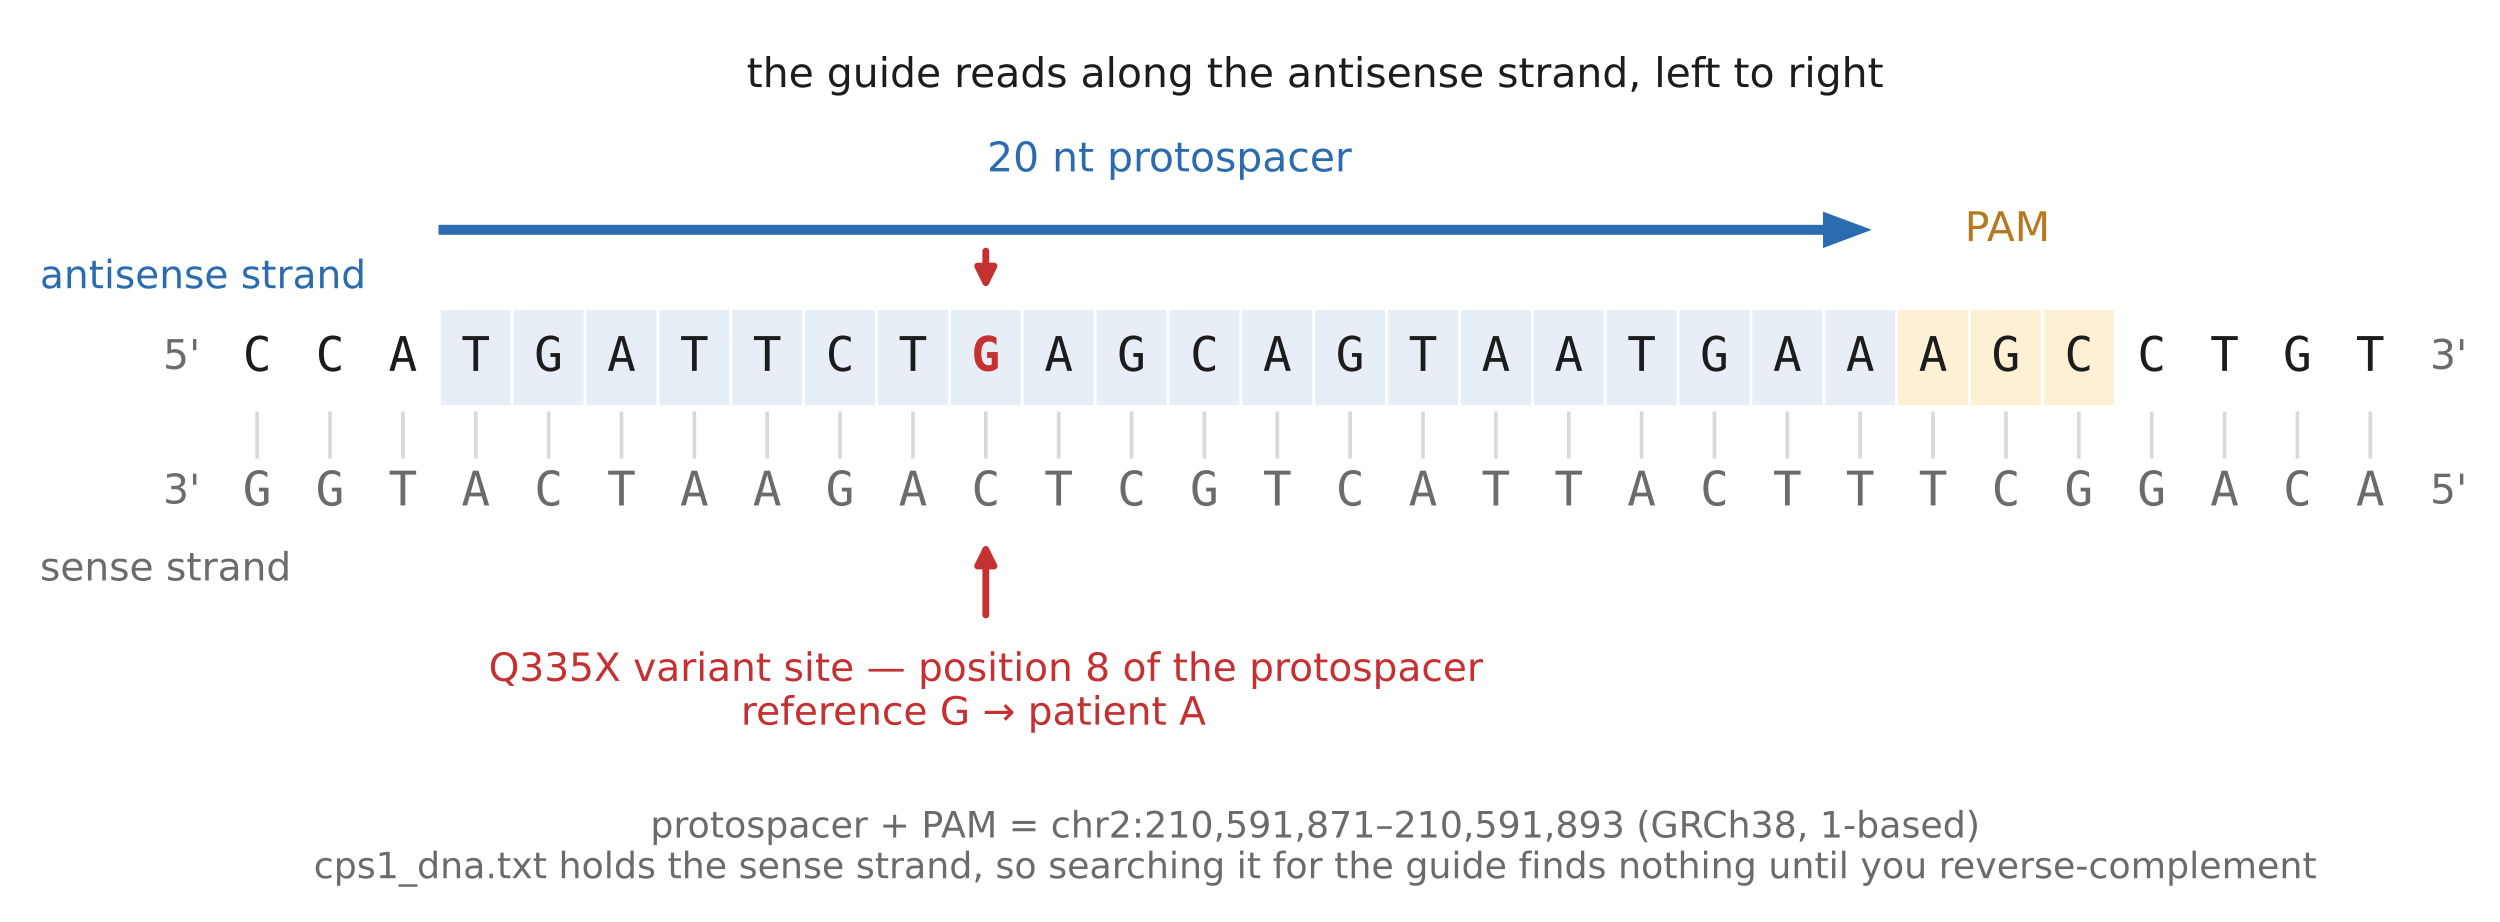
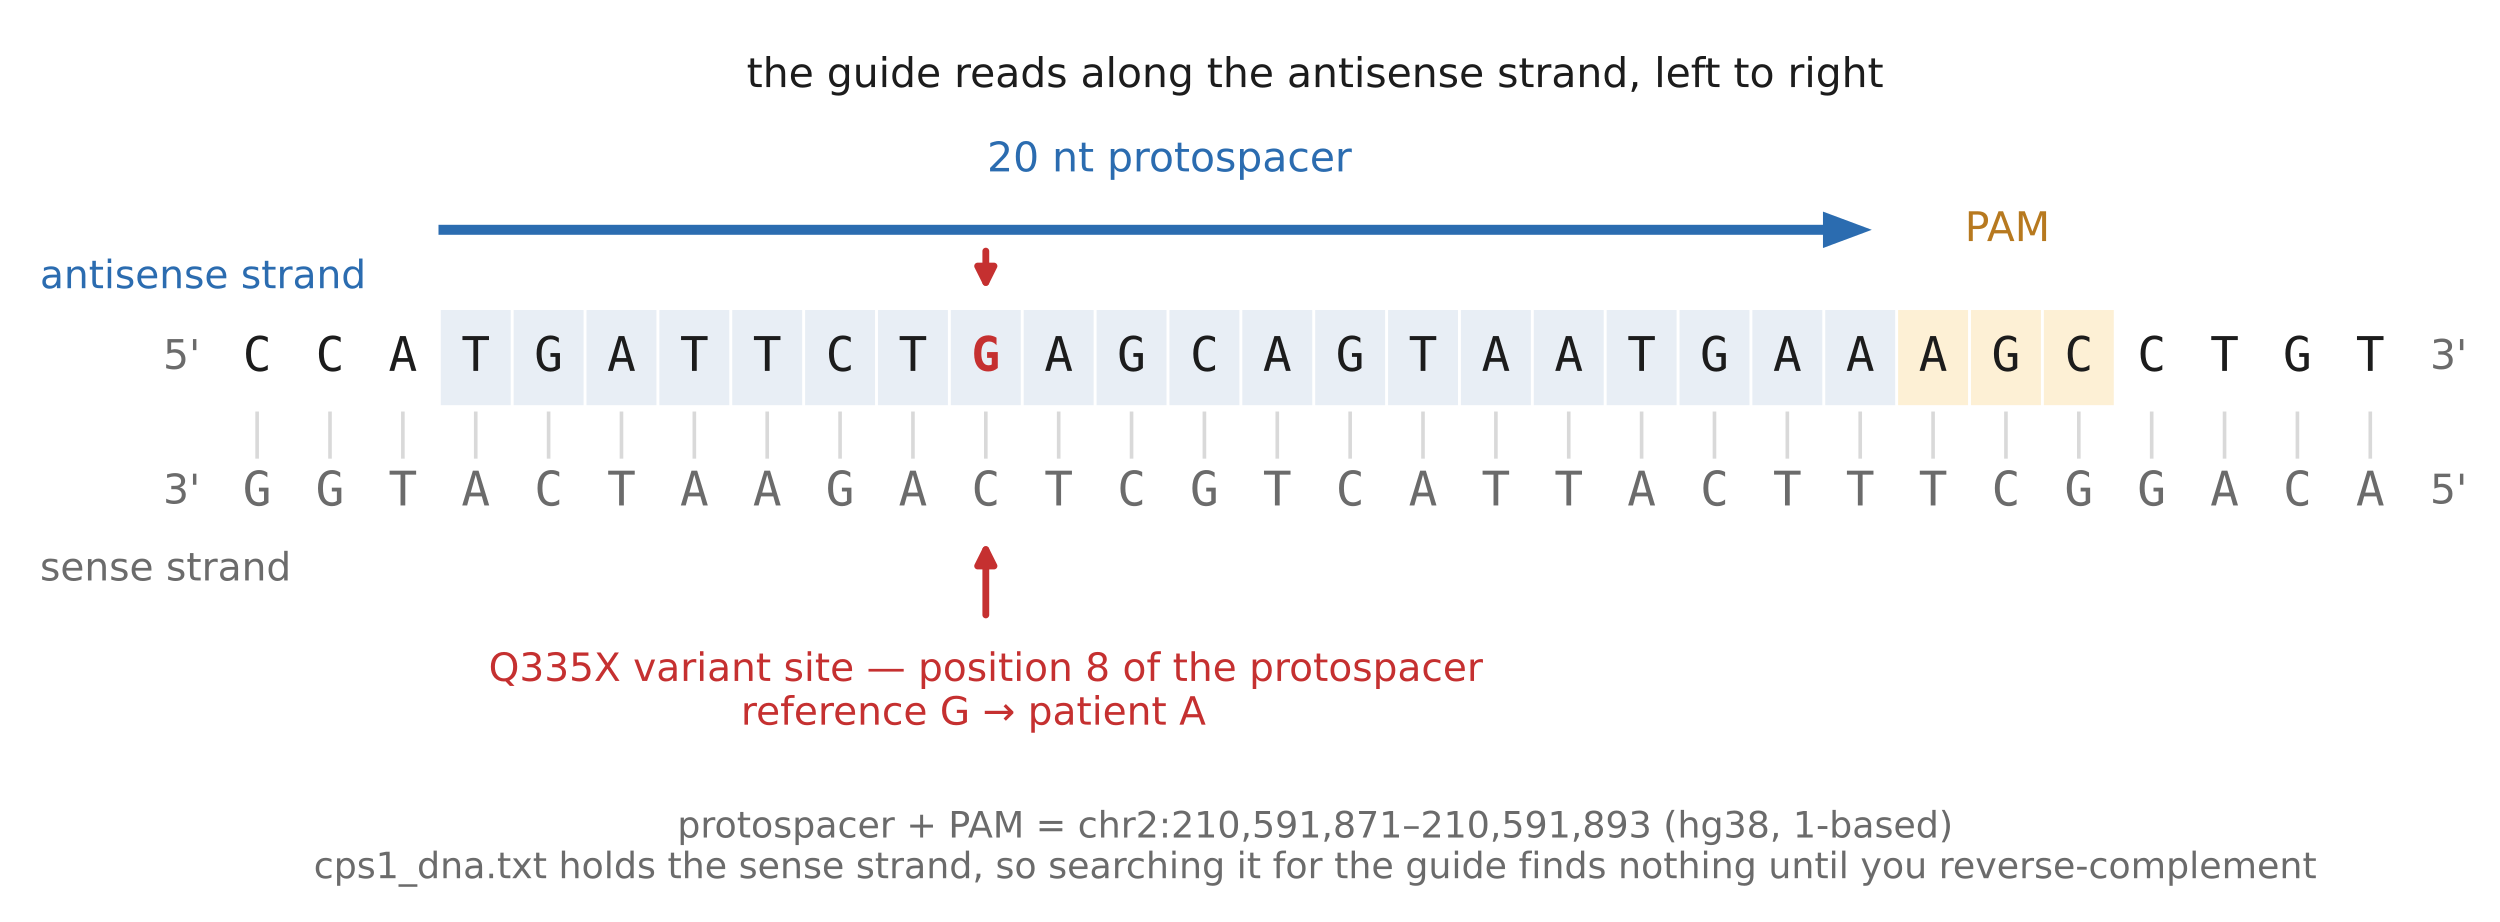
<svg xmlns="http://www.w3.org/2000/svg" width="550.261pt" height="202.896pt" viewBox="0 0 550.261 202.896" version="1.1">
  <defs>
    <style type="text/css">*{stroke-linejoin: round; stroke-linecap: butt}</style>
  </defs>
  <g id="figure_1">
    <g id="patch_1">
      <path d="M 0 202.896  L 550.261 202.896  L 550.261 -0  L 0 -0  L 0 202.896  z " style="fill: none" />
    </g>
    <g id="axes_1">
      <g id="patch_2">
-         <path d="M 48.9 89.181  L 64.296 89.181  L 64.296 68.237  L 48.9 68.237  L 48.9 89.181  z " clip-path="url(#pe08bb413b4)" style="fill: none" />
+         <path d="M 48.9 89.181  L 64.296 89.181  L 64.296 68.237  L 48.9 68.237  L 48.9 89.181  z " clip-path="url(#p1af93e09c7)" style="fill: none" />
      </g>
      <g id="patch_3">
-         <path d="M 64.938 89.181  L 80.335 89.181  L 80.335 68.237  L 64.938 68.237  L 64.938 89.181  z " clip-path="url(#pe08bb413b4)" style="fill: none" />
+         <path d="M 64.938 89.181  L 80.335 89.181  L 80.335 68.237  L 64.938 68.237  L 64.938 89.181  z " clip-path="url(#p1af93e09c7)" style="fill: none" />
      </g>
      <g id="patch_4">
-         <path d="M 80.976 89.181  L 96.373 89.181  L 96.373 68.237  L 80.976 68.237  L 80.976 89.181  z " clip-path="url(#pe08bb413b4)" style="fill: none" />
+         <path d="M 80.976 89.181  L 96.373 89.181  L 96.373 68.237  L 80.976 68.237  L 80.976 89.181  z " clip-path="url(#p1af93e09c7)" style="fill: none" />
      </g>
      <g id="patch_5">
-         <path d="M 97.015 89.181  L 112.411 89.181  L 112.411 68.237  L 97.015 68.237  z " clip-path="url(#pe08bb413b4)" style="fill: #e8eef5" />
+         <path d="M 97.015 89.181  L 112.411 89.181  L 112.411 68.237  L 97.015 68.237  z " clip-path="url(#p1af93e09c7)" style="fill: #e8eef5" />
      </g>
      <g id="patch_6">
-         <path d="M 113.053 89.181  L 128.45 89.181  L 128.45 68.237  L 113.053 68.237  z " clip-path="url(#pe08bb413b4)" style="fill: #e8eef5" />
+         <path d="M 113.053 89.181  L 128.45 89.181  L 128.45 68.237  L 113.053 68.237  z " clip-path="url(#p1af93e09c7)" style="fill: #e8eef5" />
      </g>
      <g id="patch_7">
-         <path d="M 129.091 89.181  L 144.488 89.181  L 144.488 68.237  L 129.091 68.237  z " clip-path="url(#pe08bb413b4)" style="fill: #e8eef5" />
+         <path d="M 129.091 89.181  L 144.488 89.181  L 144.488 68.237  L 129.091 68.237  z " clip-path="url(#p1af93e09c7)" style="fill: #e8eef5" />
      </g>
      <g id="patch_8">
-         <path d="M 145.13 89.181  L 160.526 89.181  L 160.526 68.237  L 145.13 68.237  z " clip-path="url(#pe08bb413b4)" style="fill: #e8eef5" />
+         <path d="M 145.13 89.181  L 160.526 89.181  L 160.526 68.237  L 145.13 68.237  z " clip-path="url(#p1af93e09c7)" style="fill: #e8eef5" />
      </g>
      <g id="patch_9">
-         <path d="M 161.168 89.181  L 176.565 89.181  L 176.565 68.237  L 161.168 68.237  z " clip-path="url(#pe08bb413b4)" style="fill: #e8eef5" />
+         <path d="M 161.168 89.181  L 176.565 89.181  L 176.565 68.237  L 161.168 68.237  z " clip-path="url(#p1af93e09c7)" style="fill: #e8eef5" />
      </g>
      <g id="patch_10">
-         <path d="M 177.206 89.181  L 192.603 89.181  L 192.603 68.237  L 177.206 68.237  z " clip-path="url(#pe08bb413b4)" style="fill: #e8eef5" />
+         <path d="M 177.206 89.181  L 192.603 89.181  L 192.603 68.237  L 177.206 68.237  z " clip-path="url(#p1af93e09c7)" style="fill: #e8eef5" />
      </g>
      <g id="patch_11">
-         <path d="M 193.245 89.181  L 208.641 89.181  L 208.641 68.237  L 193.245 68.237  z " clip-path="url(#pe08bb413b4)" style="fill: #e8eef5" />
+         <path d="M 193.245 89.181  L 208.641 89.181  L 208.641 68.237  L 193.245 68.237  z " clip-path="url(#p1af93e09c7)" style="fill: #e8eef5" />
      </g>
      <g id="patch_12">
-         <path d="M 209.283 89.181  L 224.68 89.181  L 224.68 68.237  L 209.283 68.237  z " clip-path="url(#pe08bb413b4)" style="fill: #e8eef5" />
+         <path d="M 209.283 89.181  L 224.68 89.181  L 224.68 68.237  L 209.283 68.237  z " clip-path="url(#p1af93e09c7)" style="fill: #e8eef5" />
      </g>
      <g id="patch_13">
-         <path d="M 225.321 89.181  L 240.718 89.181  L 240.718 68.237  L 225.321 68.237  z " clip-path="url(#pe08bb413b4)" style="fill: #e8eef5" />
+         <path d="M 225.321 89.181  L 240.718 89.181  L 240.718 68.237  L 225.321 68.237  z " clip-path="url(#p1af93e09c7)" style="fill: #e8eef5" />
      </g>
      <g id="patch_14">
-         <path d="M 241.36 89.181  L 256.756 89.181  L 256.756 68.237  L 241.36 68.237  z " clip-path="url(#pe08bb413b4)" style="fill: #e8eef5" />
+         <path d="M 241.36 89.181  L 256.756 89.181  L 256.756 68.237  L 241.36 68.237  z " clip-path="url(#p1af93e09c7)" style="fill: #e8eef5" />
      </g>
      <g id="patch_15">
-         <path d="M 257.398 89.181  L 272.795 89.181  L 272.795 68.237  L 257.398 68.237  z " clip-path="url(#pe08bb413b4)" style="fill: #e8eef5" />
+         <path d="M 257.398 89.181  L 272.795 89.181  L 272.795 68.237  L 257.398 68.237  z " clip-path="url(#p1af93e09c7)" style="fill: #e8eef5" />
      </g>
      <g id="patch_16">
-         <path d="M 273.436 89.181  L 288.833 89.181  L 288.833 68.237  L 273.436 68.237  z " clip-path="url(#pe08bb413b4)" style="fill: #e8eef5" />
+         <path d="M 273.436 89.181  L 288.833 89.181  L 288.833 68.237  L 273.436 68.237  z " clip-path="url(#p1af93e09c7)" style="fill: #e8eef5" />
      </g>
      <g id="patch_17">
-         <path d="M 289.474 89.181  L 304.871 89.181  L 304.871 68.237  L 289.474 68.237  z " clip-path="url(#pe08bb413b4)" style="fill: #e8eef5" />
+         <path d="M 289.474 89.181  L 304.871 89.181  L 304.871 68.237  L 289.474 68.237  z " clip-path="url(#p1af93e09c7)" style="fill: #e8eef5" />
      </g>
      <g id="patch_18">
-         <path d="M 305.513 89.181  L 320.91 89.181  L 320.91 68.237  L 305.513 68.237  z " clip-path="url(#pe08bb413b4)" style="fill: #e8eef5" />
+         <path d="M 305.513 89.181  L 320.91 89.181  L 320.91 68.237  L 305.513 68.237  z " clip-path="url(#p1af93e09c7)" style="fill: #e8eef5" />
      </g>
      <g id="patch_19">
-         <path d="M 321.551 89.181  L 336.948 89.181  L 336.948 68.237  L 321.551 68.237  z " clip-path="url(#pe08bb413b4)" style="fill: #e8eef5" />
+         <path d="M 321.551 89.181  L 336.948 89.181  L 336.948 68.237  L 321.551 68.237  z " clip-path="url(#p1af93e09c7)" style="fill: #e8eef5" />
      </g>
      <g id="patch_20">
-         <path d="M 337.589 89.181  L 352.986 89.181  L 352.986 68.237  L 337.589 68.237  z " clip-path="url(#pe08bb413b4)" style="fill: #e8eef5" />
+         <path d="M 337.589 89.181  L 352.986 89.181  L 352.986 68.237  L 337.589 68.237  z " clip-path="url(#p1af93e09c7)" style="fill: #e8eef5" />
      </g>
      <g id="patch_21">
-         <path d="M 353.628 89.181  L 369.025 89.181  L 369.025 68.237  L 353.628 68.237  z " clip-path="url(#pe08bb413b4)" style="fill: #e8eef5" />
+         <path d="M 353.628 89.181  L 369.025 89.181  L 369.025 68.237  L 353.628 68.237  z " clip-path="url(#p1af93e09c7)" style="fill: #e8eef5" />
      </g>
      <g id="patch_22">
-         <path d="M 369.666 89.181  L 385.063 89.181  L 385.063 68.237  L 369.666 68.237  z " clip-path="url(#pe08bb413b4)" style="fill: #e8eef5" />
+         <path d="M 369.666 89.181  L 385.063 89.181  L 385.063 68.237  L 369.666 68.237  z " clip-path="url(#p1af93e09c7)" style="fill: #e8eef5" />
      </g>
      <g id="patch_23">
-         <path d="M 385.704 89.181  L 401.101 89.181  L 401.101 68.237  L 385.704 68.237  z " clip-path="url(#pe08bb413b4)" style="fill: #e8eef5" />
+         <path d="M 385.704 89.181  L 401.101 89.181  L 401.101 68.237  L 385.704 68.237  z " clip-path="url(#p1af93e09c7)" style="fill: #e8eef5" />
      </g>
      <g id="patch_24">
-         <path d="M 401.743 89.181  L 417.14 89.181  L 417.14 68.237  L 401.743 68.237  z " clip-path="url(#pe08bb413b4)" style="fill: #e8eef5" />
+         <path d="M 401.743 89.181  L 417.14 89.181  L 417.14 68.237  L 401.743 68.237  z " clip-path="url(#p1af93e09c7)" style="fill: #e8eef5" />
      </g>
      <g id="patch_25">
-         <path d="M 417.781 89.181  L 433.178 89.181  L 433.178 68.237  L 417.781 68.237  z " clip-path="url(#pe08bb413b4)" style="fill: #fdf0d5" />
+         <path d="M 417.781 89.181  L 433.178 89.181  L 433.178 68.237  L 417.781 68.237  z " clip-path="url(#p1af93e09c7)" style="fill: #fdf0d5" />
      </g>
      <g id="patch_26">
-         <path d="M 433.819 89.181  L 449.216 89.181  L 449.216 68.237  L 433.819 68.237  z " clip-path="url(#pe08bb413b4)" style="fill: #fdf0d5" />
+         <path d="M 433.819 89.181  L 449.216 89.181  L 449.216 68.237  L 433.819 68.237  z " clip-path="url(#p1af93e09c7)" style="fill: #fdf0d5" />
      </g>
      <g id="patch_27">
-         <path d="M 449.858 89.181  L 465.255 89.181  L 465.255 68.237  L 449.858 68.237  z " clip-path="url(#pe08bb413b4)" style="fill: #fdf0d5" />
+         <path d="M 449.858 89.181  L 465.255 89.181  L 465.255 68.237  L 449.858 68.237  z " clip-path="url(#p1af93e09c7)" style="fill: #fdf0d5" />
      </g>
      <g id="patch_28">
-         <path d="M 465.896 89.181  L 481.293 89.181  L 481.293 68.237  L 465.896 68.237  L 465.896 89.181  z " clip-path="url(#pe08bb413b4)" style="fill: none" />
+         <path d="M 465.896 89.181  L 481.293 89.181  L 481.293 68.237  L 465.896 68.237  L 465.896 89.181  z " clip-path="url(#p1af93e09c7)" style="fill: none" />
      </g>
      <g id="patch_29">
-         <path d="M 481.934 89.181  L 497.331 89.181  L 497.331 68.237  L 481.934 68.237  L 481.934 89.181  z " clip-path="url(#pe08bb413b4)" style="fill: none" />
+         <path d="M 481.934 89.181  L 497.331 89.181  L 497.331 68.237  L 481.934 68.237  L 481.934 89.181  z " clip-path="url(#p1af93e09c7)" style="fill: none" />
      </g>
      <g id="patch_30">
-         <path d="M 497.973 89.181  L 513.369 89.181  L 513.369 68.237  L 497.973 68.237  L 497.973 89.181  z " clip-path="url(#pe08bb413b4)" style="fill: none" />
+         <path d="M 497.973 89.181  L 513.369 89.181  L 513.369 68.237  L 497.973 68.237  L 497.973 89.181  z " clip-path="url(#p1af93e09c7)" style="fill: none" />
      </g>
      <g id="patch_31">
-         <path d="M 514.011 89.181  L 529.408 89.181  L 529.408 68.237  L 514.011 68.237  L 514.011 89.181  z " clip-path="url(#pe08bb413b4)" style="fill: none" />
+         <path d="M 514.011 89.181  L 529.408 89.181  L 529.408 68.237  L 514.011 68.237  L 514.011 89.181  z " clip-path="url(#p1af93e09c7)" style="fill: none" />
      </g>
      <g id="patch_32">
-         <path d="M 410.564 50.584  L 401.743 53.875  L 401.743 51.182  L 97.015 51.182  L 97.015 49.986  L 401.743 49.986  L 401.743 47.293  z " clip-path="url(#pe08bb413b4)" style="fill: #2b6cb0; stroke: #2b6cb0; stroke-linejoin: miter" />
+         <path d="M 410.564 50.584  L 401.743 53.875  L 401.743 51.182  L 97.015 51.182  L 97.015 49.986  L 401.743 49.986  L 401.743 47.293  z " clip-path="url(#p1af93e09c7)" style="fill: #2b6cb0; stroke: #2b6cb0; stroke-linejoin: miter" />
      </g>
      <g id="line2d_1">
-         <path d="M 56.598 100.55  L 56.598 90.976  " clip-path="url(#pe08bb413b4)" style="fill: none; stroke: #d9d9d9; stroke-width: 0.8; stroke-linecap: square" />
+         <path d="M 56.598 100.55  L 56.598 90.976  " clip-path="url(#p1af93e09c7)" style="fill: none; stroke: #d9d9d9; stroke-width: 0.8; stroke-linecap: square" />
      </g>
      <g id="line2d_2">
-         <path d="M 72.636 100.55  L 72.636 90.976  " clip-path="url(#pe08bb413b4)" style="fill: none; stroke: #d9d9d9; stroke-width: 0.8; stroke-linecap: square" />
+         <path d="M 72.636 100.55  L 72.636 90.976  " clip-path="url(#p1af93e09c7)" style="fill: none; stroke: #d9d9d9; stroke-width: 0.8; stroke-linecap: square" />
      </g>
      <g id="line2d_3">
-         <path d="M 88.675 100.55  L 88.675 90.976  " clip-path="url(#pe08bb413b4)" style="fill: none; stroke: #d9d9d9; stroke-width: 0.8; stroke-linecap: square" />
+         <path d="M 88.675 100.55  L 88.675 90.976  " clip-path="url(#p1af93e09c7)" style="fill: none; stroke: #d9d9d9; stroke-width: 0.8; stroke-linecap: square" />
      </g>
      <g id="line2d_4">
-         <path d="M 104.713 100.55  L 104.713 90.976  " clip-path="url(#pe08bb413b4)" style="fill: none; stroke: #d9d9d9; stroke-width: 0.8; stroke-linecap: square" />
+         <path d="M 104.713 100.55  L 104.713 90.976  " clip-path="url(#p1af93e09c7)" style="fill: none; stroke: #d9d9d9; stroke-width: 0.8; stroke-linecap: square" />
      </g>
      <g id="line2d_5">
-         <path d="M 120.751 100.55  L 120.751 90.976  " clip-path="url(#pe08bb413b4)" style="fill: none; stroke: #d9d9d9; stroke-width: 0.8; stroke-linecap: square" />
+         <path d="M 120.751 100.55  L 120.751 90.976  " clip-path="url(#p1af93e09c7)" style="fill: none; stroke: #d9d9d9; stroke-width: 0.8; stroke-linecap: square" />
      </g>
      <g id="line2d_6">
-         <path d="M 136.79 100.55  L 136.79 90.976  " clip-path="url(#pe08bb413b4)" style="fill: none; stroke: #d9d9d9; stroke-width: 0.8; stroke-linecap: square" />
+         <path d="M 136.79 100.55  L 136.79 90.976  " clip-path="url(#p1af93e09c7)" style="fill: none; stroke: #d9d9d9; stroke-width: 0.8; stroke-linecap: square" />
      </g>
      <g id="line2d_7">
-         <path d="M 152.828 100.55  L 152.828 90.976  " clip-path="url(#pe08bb413b4)" style="fill: none; stroke: #d9d9d9; stroke-width: 0.8; stroke-linecap: square" />
+         <path d="M 152.828 100.55  L 152.828 90.976  " clip-path="url(#p1af93e09c7)" style="fill: none; stroke: #d9d9d9; stroke-width: 0.8; stroke-linecap: square" />
      </g>
      <g id="line2d_8">
-         <path d="M 168.866 100.55  L 168.866 90.976  " clip-path="url(#pe08bb413b4)" style="fill: none; stroke: #d9d9d9; stroke-width: 0.8; stroke-linecap: square" />
+         <path d="M 168.866 100.55  L 168.866 90.976  " clip-path="url(#p1af93e09c7)" style="fill: none; stroke: #d9d9d9; stroke-width: 0.8; stroke-linecap: square" />
      </g>
      <g id="line2d_9">
-         <path d="M 184.905 100.55  L 184.905 90.976  " clip-path="url(#pe08bb413b4)" style="fill: none; stroke: #d9d9d9; stroke-width: 0.8; stroke-linecap: square" />
+         <path d="M 184.905 100.55  L 184.905 90.976  " clip-path="url(#p1af93e09c7)" style="fill: none; stroke: #d9d9d9; stroke-width: 0.8; stroke-linecap: square" />
      </g>
      <g id="line2d_10">
-         <path d="M 200.943 100.55  L 200.943 90.976  " clip-path="url(#pe08bb413b4)" style="fill: none; stroke: #d9d9d9; stroke-width: 0.8; stroke-linecap: square" />
+         <path d="M 200.943 100.55  L 200.943 90.976  " clip-path="url(#p1af93e09c7)" style="fill: none; stroke: #d9d9d9; stroke-width: 0.8; stroke-linecap: square" />
      </g>
      <g id="line2d_11">
-         <path d="M 216.981 100.55  L 216.981 90.976  " clip-path="url(#pe08bb413b4)" style="fill: none; stroke: #d9d9d9; stroke-width: 0.8; stroke-linecap: square" />
+         <path d="M 216.981 100.55  L 216.981 90.976  " clip-path="url(#p1af93e09c7)" style="fill: none; stroke: #d9d9d9; stroke-width: 0.8; stroke-linecap: square" />
      </g>
      <g id="line2d_12">
-         <path d="M 233.02 100.55  L 233.02 90.976  " clip-path="url(#pe08bb413b4)" style="fill: none; stroke: #d9d9d9; stroke-width: 0.8; stroke-linecap: square" />
+         <path d="M 233.02 100.55  L 233.02 90.976  " clip-path="url(#p1af93e09c7)" style="fill: none; stroke: #d9d9d9; stroke-width: 0.8; stroke-linecap: square" />
      </g>
      <g id="line2d_13">
-         <path d="M 249.058 100.55  L 249.058 90.976  " clip-path="url(#pe08bb413b4)" style="fill: none; stroke: #d9d9d9; stroke-width: 0.8; stroke-linecap: square" />
+         <path d="M 249.058 100.55  L 249.058 90.976  " clip-path="url(#p1af93e09c7)" style="fill: none; stroke: #d9d9d9; stroke-width: 0.8; stroke-linecap: square" />
      </g>
      <g id="line2d_14">
-         <path d="M 265.096 100.55  L 265.096 90.976  " clip-path="url(#pe08bb413b4)" style="fill: none; stroke: #d9d9d9; stroke-width: 0.8; stroke-linecap: square" />
+         <path d="M 265.096 100.55  L 265.096 90.976  " clip-path="url(#p1af93e09c7)" style="fill: none; stroke: #d9d9d9; stroke-width: 0.8; stroke-linecap: square" />
      </g>
      <g id="line2d_15">
-         <path d="M 281.135 100.55  L 281.135 90.976  " clip-path="url(#pe08bb413b4)" style="fill: none; stroke: #d9d9d9; stroke-width: 0.8; stroke-linecap: square" />
+         <path d="M 281.135 100.55  L 281.135 90.976  " clip-path="url(#p1af93e09c7)" style="fill: none; stroke: #d9d9d9; stroke-width: 0.8; stroke-linecap: square" />
      </g>
      <g id="line2d_16">
-         <path d="M 297.173 100.55  L 297.173 90.976  " clip-path="url(#pe08bb413b4)" style="fill: none; stroke: #d9d9d9; stroke-width: 0.8; stroke-linecap: square" />
+         <path d="M 297.173 100.55  L 297.173 90.976  " clip-path="url(#p1af93e09c7)" style="fill: none; stroke: #d9d9d9; stroke-width: 0.8; stroke-linecap: square" />
      </g>
      <g id="line2d_17">
-         <path d="M 313.211 100.55  L 313.211 90.976  " clip-path="url(#pe08bb413b4)" style="fill: none; stroke: #d9d9d9; stroke-width: 0.8; stroke-linecap: square" />
+         <path d="M 313.211 100.55  L 313.211 90.976  " clip-path="url(#p1af93e09c7)" style="fill: none; stroke: #d9d9d9; stroke-width: 0.8; stroke-linecap: square" />
      </g>
      <g id="line2d_18">
-         <path d="M 329.25 100.55  L 329.25 90.976  " clip-path="url(#pe08bb413b4)" style="fill: none; stroke: #d9d9d9; stroke-width: 0.8; stroke-linecap: square" />
+         <path d="M 329.25 100.55  L 329.25 90.976  " clip-path="url(#p1af93e09c7)" style="fill: none; stroke: #d9d9d9; stroke-width: 0.8; stroke-linecap: square" />
      </g>
      <g id="line2d_19">
-         <path d="M 345.288 100.55  L 345.288 90.976  " clip-path="url(#pe08bb413b4)" style="fill: none; stroke: #d9d9d9; stroke-width: 0.8; stroke-linecap: square" />
+         <path d="M 345.288 100.55  L 345.288 90.976  " clip-path="url(#p1af93e09c7)" style="fill: none; stroke: #d9d9d9; stroke-width: 0.8; stroke-linecap: square" />
      </g>
      <g id="line2d_20">
-         <path d="M 361.326 100.55  L 361.326 90.976  " clip-path="url(#pe08bb413b4)" style="fill: none; stroke: #d9d9d9; stroke-width: 0.8; stroke-linecap: square" />
+         <path d="M 361.326 100.55  L 361.326 90.976  " clip-path="url(#p1af93e09c7)" style="fill: none; stroke: #d9d9d9; stroke-width: 0.8; stroke-linecap: square" />
      </g>
      <g id="line2d_21">
-         <path d="M 377.365 100.55  L 377.365 90.976  " clip-path="url(#pe08bb413b4)" style="fill: none; stroke: #d9d9d9; stroke-width: 0.8; stroke-linecap: square" />
+         <path d="M 377.365 100.55  L 377.365 90.976  " clip-path="url(#p1af93e09c7)" style="fill: none; stroke: #d9d9d9; stroke-width: 0.8; stroke-linecap: square" />
      </g>
      <g id="line2d_22">
-         <path d="M 393.403 100.55  L 393.403 90.976  " clip-path="url(#pe08bb413b4)" style="fill: none; stroke: #d9d9d9; stroke-width: 0.8; stroke-linecap: square" />
+         <path d="M 393.403 100.55  L 393.403 90.976  " clip-path="url(#p1af93e09c7)" style="fill: none; stroke: #d9d9d9; stroke-width: 0.8; stroke-linecap: square" />
      </g>
      <g id="line2d_23">
-         <path d="M 409.441 100.55  L 409.441 90.976  " clip-path="url(#pe08bb413b4)" style="fill: none; stroke: #d9d9d9; stroke-width: 0.8; stroke-linecap: square" />
+         <path d="M 409.441 100.55  L 409.441 90.976  " clip-path="url(#p1af93e09c7)" style="fill: none; stroke: #d9d9d9; stroke-width: 0.8; stroke-linecap: square" />
      </g>
      <g id="line2d_24">
-         <path d="M 425.479 100.55  L 425.479 90.976  " clip-path="url(#pe08bb413b4)" style="fill: none; stroke: #d9d9d9; stroke-width: 0.8; stroke-linecap: square" />
+         <path d="M 425.479 100.55  L 425.479 90.976  " clip-path="url(#p1af93e09c7)" style="fill: none; stroke: #d9d9d9; stroke-width: 0.8; stroke-linecap: square" />
      </g>
      <g id="line2d_25">
-         <path d="M 441.518 100.55  L 441.518 90.976  " clip-path="url(#pe08bb413b4)" style="fill: none; stroke: #d9d9d9; stroke-width: 0.8; stroke-linecap: square" />
+         <path d="M 441.518 100.55  L 441.518 90.976  " clip-path="url(#p1af93e09c7)" style="fill: none; stroke: #d9d9d9; stroke-width: 0.8; stroke-linecap: square" />
      </g>
      <g id="line2d_26">
-         <path d="M 457.556 100.55  L 457.556 90.976  " clip-path="url(#pe08bb413b4)" style="fill: none; stroke: #d9d9d9; stroke-width: 0.8; stroke-linecap: square" />
+         <path d="M 457.556 100.55  L 457.556 90.976  " clip-path="url(#p1af93e09c7)" style="fill: none; stroke: #d9d9d9; stroke-width: 0.8; stroke-linecap: square" />
      </g>
      <g id="line2d_27">
-         <path d="M 473.594 100.55  L 473.594 90.976  " clip-path="url(#pe08bb413b4)" style="fill: none; stroke: #d9d9d9; stroke-width: 0.8; stroke-linecap: square" />
+         <path d="M 473.594 100.55  L 473.594 90.976  " clip-path="url(#p1af93e09c7)" style="fill: none; stroke: #d9d9d9; stroke-width: 0.8; stroke-linecap: square" />
      </g>
      <g id="line2d_28">
-         <path d="M 489.633 100.55  L 489.633 90.976  " clip-path="url(#pe08bb413b4)" style="fill: none; stroke: #d9d9d9; stroke-width: 0.8; stroke-linecap: square" />
+         <path d="M 489.633 100.55  L 489.633 90.976  " clip-path="url(#p1af93e09c7)" style="fill: none; stroke: #d9d9d9; stroke-width: 0.8; stroke-linecap: square" />
      </g>
      <g id="line2d_29">
-         <path d="M 505.671 100.55  L 505.671 90.976  " clip-path="url(#pe08bb413b4)" style="fill: none; stroke: #d9d9d9; stroke-width: 0.8; stroke-linecap: square" />
+         <path d="M 505.671 100.55  L 505.671 90.976  " clip-path="url(#p1af93e09c7)" style="fill: none; stroke: #d9d9d9; stroke-width: 0.8; stroke-linecap: square" />
      </g>
      <g id="line2d_30">
-         <path d="M 521.709 100.55  L 521.709 90.976  " clip-path="url(#pe08bb413b4)" style="fill: none; stroke: #d9d9d9; stroke-width: 0.8; stroke-linecap: square" />
+         <path d="M 521.709 100.55  L 521.709 90.976  " clip-path="url(#p1af93e09c7)" style="fill: none; stroke: #d9d9d9; stroke-width: 0.8; stroke-linecap: square" />
      </g>
      <g id="text_1">
        <text style="font-size: 10.5px; font-family: 'DejaVu Sans Mono'; text-anchor: middle; fill: #1c1c1c" x="56.598" y="81.634" transform="rotate(-0 56.59804 81.63403)">C</text>
      </g>
      <g id="text_2">
        <text style="font-size: 10.5px; font-family: 'DejaVu Sans Mono'; text-anchor: middle; fill: #1c1c1c" x="72.636" y="81.634" transform="rotate(-0 72.63636 81.63403)">C</text>
      </g>
      <g id="text_3">
        <text style="font-size: 10.5px; font-family: 'DejaVu Sans Mono'; text-anchor: middle; fill: #1c1c1c" x="88.675" y="81.634" transform="rotate(-0 88.67468 81.63403)">A</text>
      </g>
      <g id="text_4">
        <text style="font-size: 10.5px; font-family: 'DejaVu Sans Mono'; text-anchor: middle; fill: #1c1c1c" x="104.713" y="81.634" transform="rotate(-0 104.713 81.63403)">T</text>
      </g>
      <g id="text_5">
        <text style="font-size: 10.5px; font-family: 'DejaVu Sans Mono'; text-anchor: middle; fill: #1c1c1c" x="120.751" y="81.634" transform="rotate(-0 120.7513 81.63403)">G</text>
      </g>
      <g id="text_6">
        <text style="font-size: 10.5px; font-family: 'DejaVu Sans Mono'; text-anchor: middle; fill: #1c1c1c" x="136.79" y="81.634" transform="rotate(-0 136.7897 81.63403)">A</text>
      </g>
      <g id="text_7">
        <text style="font-size: 10.5px; font-family: 'DejaVu Sans Mono'; text-anchor: middle; fill: #1c1c1c" x="152.828" y="81.634" transform="rotate(-0 152.828 81.63403)">T</text>
      </g>
      <g id="text_8">
        <text style="font-size: 10.5px; font-family: 'DejaVu Sans Mono'; text-anchor: middle; fill: #1c1c1c" x="168.866" y="81.634" transform="rotate(-0 168.8663 81.63403)">T</text>
      </g>
      <g id="text_9">
        <text style="font-size: 10.5px; font-family: 'DejaVu Sans Mono'; text-anchor: middle; fill: #1c1c1c" x="184.905" y="81.634" transform="rotate(-0 184.9046 81.63403)">C</text>
      </g>
      <g id="text_10">
        <text style="font-size: 10.5px; font-family: 'DejaVu Sans Mono'; text-anchor: middle; fill: #1c1c1c" x="200.943" y="81.634" transform="rotate(-0 200.9429 81.63403)">T</text>
      </g>
      <g id="text_11">
        <text style="font-weight: 700; font-size: 10.5px; font-family: 'DejaVu Sans Mono'; text-anchor: middle; fill: #c53030" x="216.981" y="81.606" transform="rotate(-0 216.9813 81.60614)">G</text>
      </g>
      <g id="text_12">
        <text style="font-size: 10.5px; font-family: 'DejaVu Sans Mono'; text-anchor: middle; fill: #1c1c1c" x="233.02" y="81.634" transform="rotate(-0 233.0196 81.63403)">A</text>
      </g>
      <g id="text_13">
        <text style="font-size: 10.5px; font-family: 'DejaVu Sans Mono'; text-anchor: middle; fill: #1c1c1c" x="249.058" y="81.634" transform="rotate(-0 249.0579 81.63403)">G</text>
      </g>
      <g id="text_14">
        <text style="font-size: 10.5px; font-family: 'DejaVu Sans Mono'; text-anchor: middle; fill: #1c1c1c" x="265.096" y="81.634" transform="rotate(-0 265.0962 81.63403)">C</text>
      </g>
      <g id="text_15">
        <text style="font-size: 10.5px; font-family: 'DejaVu Sans Mono'; text-anchor: middle; fill: #1c1c1c" x="281.135" y="81.634" transform="rotate(-0 281.1346 81.63403)">A</text>
      </g>
      <g id="text_16">
        <text style="font-size: 10.5px; font-family: 'DejaVu Sans Mono'; text-anchor: middle; fill: #1c1c1c" x="297.173" y="81.634" transform="rotate(-0 297.1729 81.63403)">G</text>
      </g>
      <g id="text_17">
        <text style="font-size: 10.5px; font-family: 'DejaVu Sans Mono'; text-anchor: middle; fill: #1c1c1c" x="313.211" y="81.634" transform="rotate(-0 313.2112 81.63403)">T</text>
      </g>
      <g id="text_18">
        <text style="font-size: 10.5px; font-family: 'DejaVu Sans Mono'; text-anchor: middle; fill: #1c1c1c" x="329.25" y="81.634" transform="rotate(-0 329.2495 81.63403)">A</text>
      </g>
      <g id="text_19">
        <text style="font-size: 10.5px; font-family: 'DejaVu Sans Mono'; text-anchor: middle; fill: #1c1c1c" x="345.288" y="81.634" transform="rotate(-0 345.2879 81.63403)">A</text>
      </g>
      <g id="text_20">
        <text style="font-size: 10.5px; font-family: 'DejaVu Sans Mono'; text-anchor: middle; fill: #1c1c1c" x="361.326" y="81.634" transform="rotate(-0 361.3262 81.63403)">T</text>
      </g>
      <g id="text_21">
        <text style="font-size: 10.5px; font-family: 'DejaVu Sans Mono'; text-anchor: middle; fill: #1c1c1c" x="377.365" y="81.634" transform="rotate(-0 377.3645 81.63403)">G</text>
      </g>
      <g id="text_22">
        <text style="font-size: 10.5px; font-family: 'DejaVu Sans Mono'; text-anchor: middle; fill: #1c1c1c" x="393.403" y="81.634" transform="rotate(-0 393.4028 81.63403)">A</text>
      </g>
      <g id="text_23">
        <text style="font-size: 10.5px; font-family: 'DejaVu Sans Mono'; text-anchor: middle; fill: #1c1c1c" x="409.441" y="81.634" transform="rotate(-0 409.4411 81.63403)">A</text>
      </g>
      <g id="text_24">
        <text style="font-size: 10.5px; font-family: 'DejaVu Sans Mono'; text-anchor: middle; fill: #1c1c1c" x="425.479" y="81.634" transform="rotate(-0 425.4795 81.63403)">A</text>
      </g>
      <g id="text_25">
        <text style="font-size: 10.5px; font-family: 'DejaVu Sans Mono'; text-anchor: middle; fill: #1c1c1c" x="441.518" y="81.634" transform="rotate(-0 441.5178 81.63403)">G</text>
      </g>
      <g id="text_26">
        <text style="font-size: 10.5px; font-family: 'DejaVu Sans Mono'; text-anchor: middle; fill: #1c1c1c" x="457.556" y="81.634" transform="rotate(-0 457.5561 81.63403)">C</text>
      </g>
      <g id="text_27">
        <text style="font-size: 10.5px; font-family: 'DejaVu Sans Mono'; text-anchor: middle; fill: #1c1c1c" x="473.594" y="81.634" transform="rotate(-0 473.5944 81.63403)">C</text>
      </g>
      <g id="text_28">
        <text style="font-size: 10.5px; font-family: 'DejaVu Sans Mono'; text-anchor: middle; fill: #1c1c1c" x="489.633" y="81.634" transform="rotate(-0 489.6328 81.63403)">T</text>
      </g>
      <g id="text_29">
        <text style="font-size: 10.5px; font-family: 'DejaVu Sans Mono'; text-anchor: middle; fill: #1c1c1c" x="505.671" y="81.634" transform="rotate(-0 505.6711 81.63403)">G</text>
      </g>
      <g id="text_30">
        <text style="font-size: 10.5px; font-family: 'DejaVu Sans Mono'; text-anchor: middle; fill: #1c1c1c" x="521.709" y="81.634" transform="rotate(-0 521.7094 81.63403)">T</text>
      </g>
      <g id="text_31">
        <text style="font-size: 10.5px; font-family: 'DejaVu Sans Mono'; text-anchor: middle; fill: #6b6b6b" x="56.598" y="111.255" transform="rotate(-0 56.59804 111.2548)">G</text>
      </g>
      <g id="text_32">
        <text style="font-size: 10.5px; font-family: 'DejaVu Sans Mono'; text-anchor: middle; fill: #6b6b6b" x="72.636" y="111.255" transform="rotate(-0 72.63636 111.2548)">G</text>
      </g>
      <g id="text_33">
        <text style="font-size: 10.5px; font-family: 'DejaVu Sans Mono'; text-anchor: middle; fill: #6b6b6b" x="88.675" y="111.255" transform="rotate(-0 88.67468 111.2548)">T</text>
      </g>
      <g id="text_34">
        <text style="font-size: 10.5px; font-family: 'DejaVu Sans Mono'; text-anchor: middle; fill: #6b6b6b" x="104.713" y="111.255" transform="rotate(-0 104.713 111.2548)">A</text>
      </g>
      <g id="text_35">
        <text style="font-size: 10.5px; font-family: 'DejaVu Sans Mono'; text-anchor: middle; fill: #6b6b6b" x="120.751" y="111.255" transform="rotate(-0 120.7513 111.2548)">C</text>
      </g>
      <g id="text_36">
        <text style="font-size: 10.5px; font-family: 'DejaVu Sans Mono'; text-anchor: middle; fill: #6b6b6b" x="136.79" y="111.255" transform="rotate(-0 136.7897 111.2548)">T</text>
      </g>
      <g id="text_37">
        <text style="font-size: 10.5px; font-family: 'DejaVu Sans Mono'; text-anchor: middle; fill: #6b6b6b" x="152.828" y="111.255" transform="rotate(-0 152.828 111.2548)">A</text>
      </g>
      <g id="text_38">
        <text style="font-size: 10.5px; font-family: 'DejaVu Sans Mono'; text-anchor: middle; fill: #6b6b6b" x="168.866" y="111.255" transform="rotate(-0 168.8663 111.2548)">A</text>
      </g>
      <g id="text_39">
        <text style="font-size: 10.5px; font-family: 'DejaVu Sans Mono'; text-anchor: middle; fill: #6b6b6b" x="184.905" y="111.255" transform="rotate(-0 184.9046 111.2548)">G</text>
      </g>
      <g id="text_40">
        <text style="font-size: 10.5px; font-family: 'DejaVu Sans Mono'; text-anchor: middle; fill: #6b6b6b" x="200.943" y="111.255" transform="rotate(-0 200.9429 111.2548)">A</text>
      </g>
      <g id="text_41">
        <text style="font-size: 10.5px; font-family: 'DejaVu Sans Mono'; text-anchor: middle; fill: #6b6b6b" x="216.981" y="111.255" transform="rotate(-0 216.9813 111.2548)">C</text>
      </g>
      <g id="text_42">
        <text style="font-size: 10.5px; font-family: 'DejaVu Sans Mono'; text-anchor: middle; fill: #6b6b6b" x="233.02" y="111.255" transform="rotate(-0 233.0196 111.2548)">T</text>
      </g>
      <g id="text_43">
        <text style="font-size: 10.5px; font-family: 'DejaVu Sans Mono'; text-anchor: middle; fill: #6b6b6b" x="249.058" y="111.255" transform="rotate(-0 249.0579 111.2548)">C</text>
      </g>
      <g id="text_44">
        <text style="font-size: 10.5px; font-family: 'DejaVu Sans Mono'; text-anchor: middle; fill: #6b6b6b" x="265.096" y="111.255" transform="rotate(-0 265.0962 111.2548)">G</text>
      </g>
      <g id="text_45">
        <text style="font-size: 10.5px; font-family: 'DejaVu Sans Mono'; text-anchor: middle; fill: #6b6b6b" x="281.135" y="111.255" transform="rotate(-0 281.1346 111.2548)">T</text>
      </g>
      <g id="text_46">
        <text style="font-size: 10.5px; font-family: 'DejaVu Sans Mono'; text-anchor: middle; fill: #6b6b6b" x="297.173" y="111.255" transform="rotate(-0 297.1729 111.2548)">C</text>
      </g>
      <g id="text_47">
        <text style="font-size: 10.5px; font-family: 'DejaVu Sans Mono'; text-anchor: middle; fill: #6b6b6b" x="313.211" y="111.255" transform="rotate(-0 313.2112 111.2548)">A</text>
      </g>
      <g id="text_48">
        <text style="font-size: 10.5px; font-family: 'DejaVu Sans Mono'; text-anchor: middle; fill: #6b6b6b" x="329.25" y="111.255" transform="rotate(-0 329.2495 111.2548)">T</text>
      </g>
      <g id="text_49">
        <text style="font-size: 10.5px; font-family: 'DejaVu Sans Mono'; text-anchor: middle; fill: #6b6b6b" x="345.288" y="111.255" transform="rotate(-0 345.2879 111.2548)">T</text>
      </g>
      <g id="text_50">
        <text style="font-size: 10.5px; font-family: 'DejaVu Sans Mono'; text-anchor: middle; fill: #6b6b6b" x="361.326" y="111.255" transform="rotate(-0 361.3262 111.2548)">A</text>
      </g>
      <g id="text_51">
        <text style="font-size: 10.5px; font-family: 'DejaVu Sans Mono'; text-anchor: middle; fill: #6b6b6b" x="377.365" y="111.255" transform="rotate(-0 377.3645 111.2548)">C</text>
      </g>
      <g id="text_52">
        <text style="font-size: 10.5px; font-family: 'DejaVu Sans Mono'; text-anchor: middle; fill: #6b6b6b" x="393.403" y="111.255" transform="rotate(-0 393.4028 111.2548)">T</text>
      </g>
      <g id="text_53">
        <text style="font-size: 10.5px; font-family: 'DejaVu Sans Mono'; text-anchor: middle; fill: #6b6b6b" x="409.441" y="111.255" transform="rotate(-0 409.4411 111.2548)">T</text>
      </g>
      <g id="text_54">
        <text style="font-size: 10.5px; font-family: 'DejaVu Sans Mono'; text-anchor: middle; fill: #6b6b6b" x="425.479" y="111.255" transform="rotate(-0 425.4795 111.2548)">T</text>
      </g>
      <g id="text_55">
        <text style="font-size: 10.5px; font-family: 'DejaVu Sans Mono'; text-anchor: middle; fill: #6b6b6b" x="441.518" y="111.255" transform="rotate(-0 441.5178 111.2548)">C</text>
      </g>
      <g id="text_56">
        <text style="font-size: 10.5px; font-family: 'DejaVu Sans Mono'; text-anchor: middle; fill: #6b6b6b" x="457.556" y="111.255" transform="rotate(-0 457.5561 111.2548)">G</text>
      </g>
      <g id="text_57">
        <text style="font-size: 10.5px; font-family: 'DejaVu Sans Mono'; text-anchor: middle; fill: #6b6b6b" x="473.594" y="111.255" transform="rotate(-0 473.5944 111.2548)">G</text>
      </g>
      <g id="text_58">
        <text style="font-size: 10.5px; font-family: 'DejaVu Sans Mono'; text-anchor: middle; fill: #6b6b6b" x="489.633" y="111.255" transform="rotate(-0 489.6328 111.2548)">A</text>
      </g>
      <g id="text_59">
        <text style="font-size: 10.5px; font-family: 'DejaVu Sans Mono'; text-anchor: middle; fill: #6b6b6b" x="505.671" y="111.255" transform="rotate(-0 505.6711 111.2548)">C</text>
      </g>
      <g id="text_60">
        <text style="font-size: 10.5px; font-family: 'DejaVu Sans Mono'; text-anchor: middle; fill: #6b6b6b" x="521.709" y="111.255" transform="rotate(-0 521.7094 111.2548)">A</text>
      </g>
      <g id="text_61">
        <text style="font-size: 9px; font-family: 'DejaVu Sans'; text-anchor: end; fill: #6b6b6b" x="44.088" y="81.192" transform="rotate(-0 44.08814 81.19224)">5'</text>
      </g>
      <g id="text_62">
        <text style="font-size: 9px; font-family: 'DejaVu Sans'; text-anchor: end; fill: #6b6b6b" x="44.088" y="110.813" transform="rotate(-0 44.08814 110.813)">3'</text>
      </g>
      <g id="text_63">
        <text style="font-size: 9px; font-family: 'DejaVu Sans'; text-anchor: start; fill: #6b6b6b" x="534.861" y="81.192" transform="rotate(-0 534.8608 81.19224)">3'</text>
      </g>
      <g id="text_64">
        <text style="font-size: 9px; font-family: 'DejaVu Sans'; text-anchor: start; fill: #6b6b6b" x="534.861" y="110.813" transform="rotate(-0 534.8608 110.813)">5'</text>
      </g>
      <g id="text_65">
        <text style="font-size: 8.6px; font-family: 'DejaVu Sans'; text-anchor: start; fill: #2b6cb0" x="8.804" y="63.429" transform="rotate(-0 8.803832 63.42906)">antisense strand</text>
      </g>
      <g id="text_66">
        <text style="font-size: 8.6px; font-family: 'DejaVu Sans'; text-anchor: start; fill: #6b6b6b" x="8.804" y="127.757" transform="rotate(-0 8.803832 127.7571)">sense strand</text>
      </g>
      <g id="text_67">
        <text style="font-size: 9px; font-family: 'DejaVu Sans'; text-anchor: middle; fill: #2b6cb0" x="257.398" y="37.718" transform="rotate(-0 257.3978 37.7184)">20 nt protospacer</text>
      </g>
      <g id="text_68">
        <text style="font-size: 9px; font-family: 'DejaVu Sans'; text-anchor: middle; fill: #b7791f" x="441.839" y="53.067" transform="rotate(-0 441.8386 53.06744)">PAM</text>
      </g>
      <g id="text_69">
        <text style="font-size: 9px; font-family: 'DejaVu Sans'; text-anchor: middle; fill: #1c1c1c" x="289.474" y="19.168" transform="rotate(-0 289.4745 19.168)">the guide reads along the antisense strand, left to right</text>
      </g>
      <g id="patch_33">
        <path d="M 216.981 55.274  Q 216.981 59.559 216.981 62.166  " style="fill: none; stroke: #c53030; stroke-width: 1.5; stroke-linecap: round" />
        <path d="M 218.781 58.566  L 216.981 62.166  L 215.181 58.566  z " style="fill: #c53030; stroke: #c53030; stroke-width: 1.5; stroke-linecap: round" />
      </g>
      <g id="patch_34">
        <path d="M 216.981 135.35  Q 216.981 127.326 216.981 120.978  " style="fill: none; stroke: #c53030; stroke-width: 1.5; stroke-linecap: round" />
        <path d="M 215.181 124.578  L 216.981 120.978  L 218.781 124.578  z " style="fill: #c53030; stroke: #c53030; stroke-width: 1.5; stroke-linecap: round" />
      </g>
      <g id="text_70">
        <text style="font-size: 8.6px; font-family: 'DejaVu Sans'; fill: #c53030" transform="translate(107.555 149.87)">Q335X variant site — position 8 of the protospacer</text>
        <text style="font-size: 8.6px; font-family: 'DejaVu Sans'; fill: #c53030" transform="translate(163.0747 159.5001)">reference G  →  patient A</text>
      </g>
      <g id="text_71">
-         <text style="font-size: 8px; font-family: 'DejaVu Sans'; fill: #6b6b6b" transform="translate(143.1439 184.3371)">protospacer + PAM = chr2:210,591,871–210,591,893 (GRCh38, 1-based)</text>
+         <text style="font-size: 8px; font-family: 'DejaVu Sans'; fill: #6b6b6b" transform="translate(149.0764 184.3371)">protospacer + PAM = chr2:210,591,871–210,591,893 (hg38, 1-based)</text>
        <text style="font-size: 8px; font-family: 'DejaVu Sans'; fill: #6b6b6b" transform="translate(69.05449 193.2954)">cps1_dna.txt holds the sense strand, so searching it for the guide finds nothing until you reverse-complement</text>
      </g>
    </g>
  </g>
  <defs>
-     <clipPath id="pe08bb413b4">
+     <clipPath id="p1af93e09c7">
      <rect x="7.2" y="7.2" width="535.68" height="188.496" />
    </clipPath>
  </defs>
</svg>
